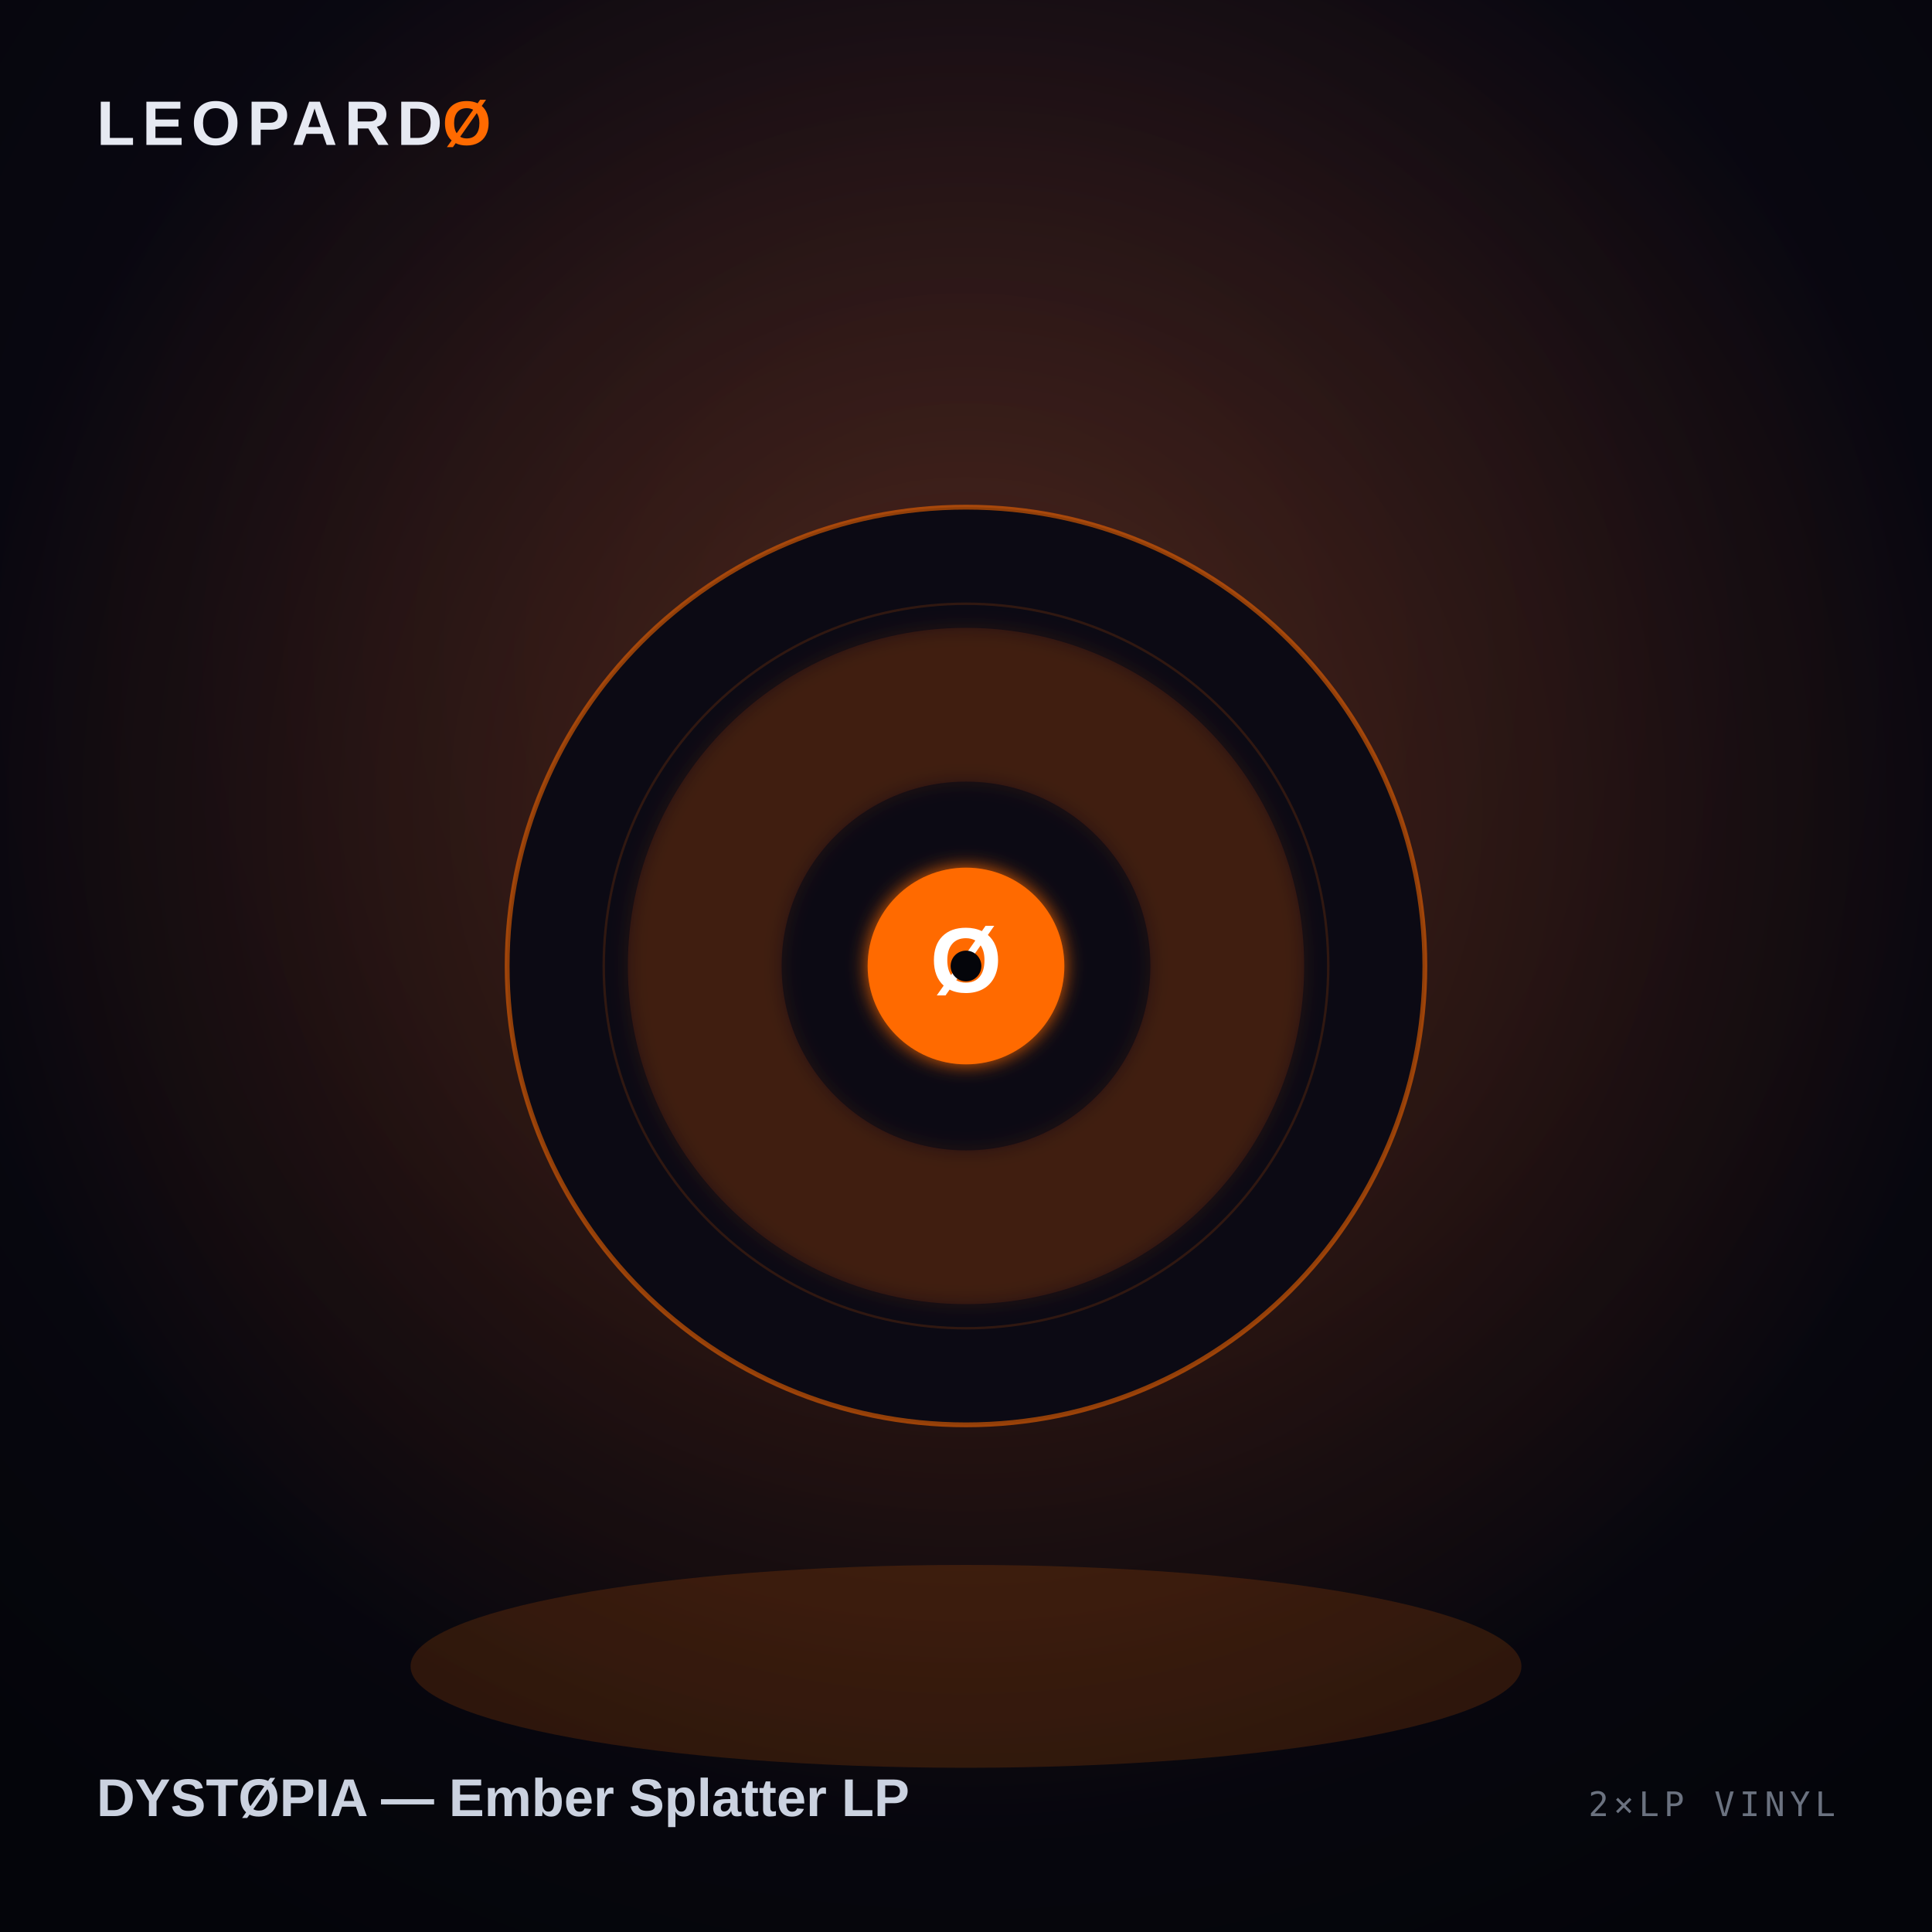
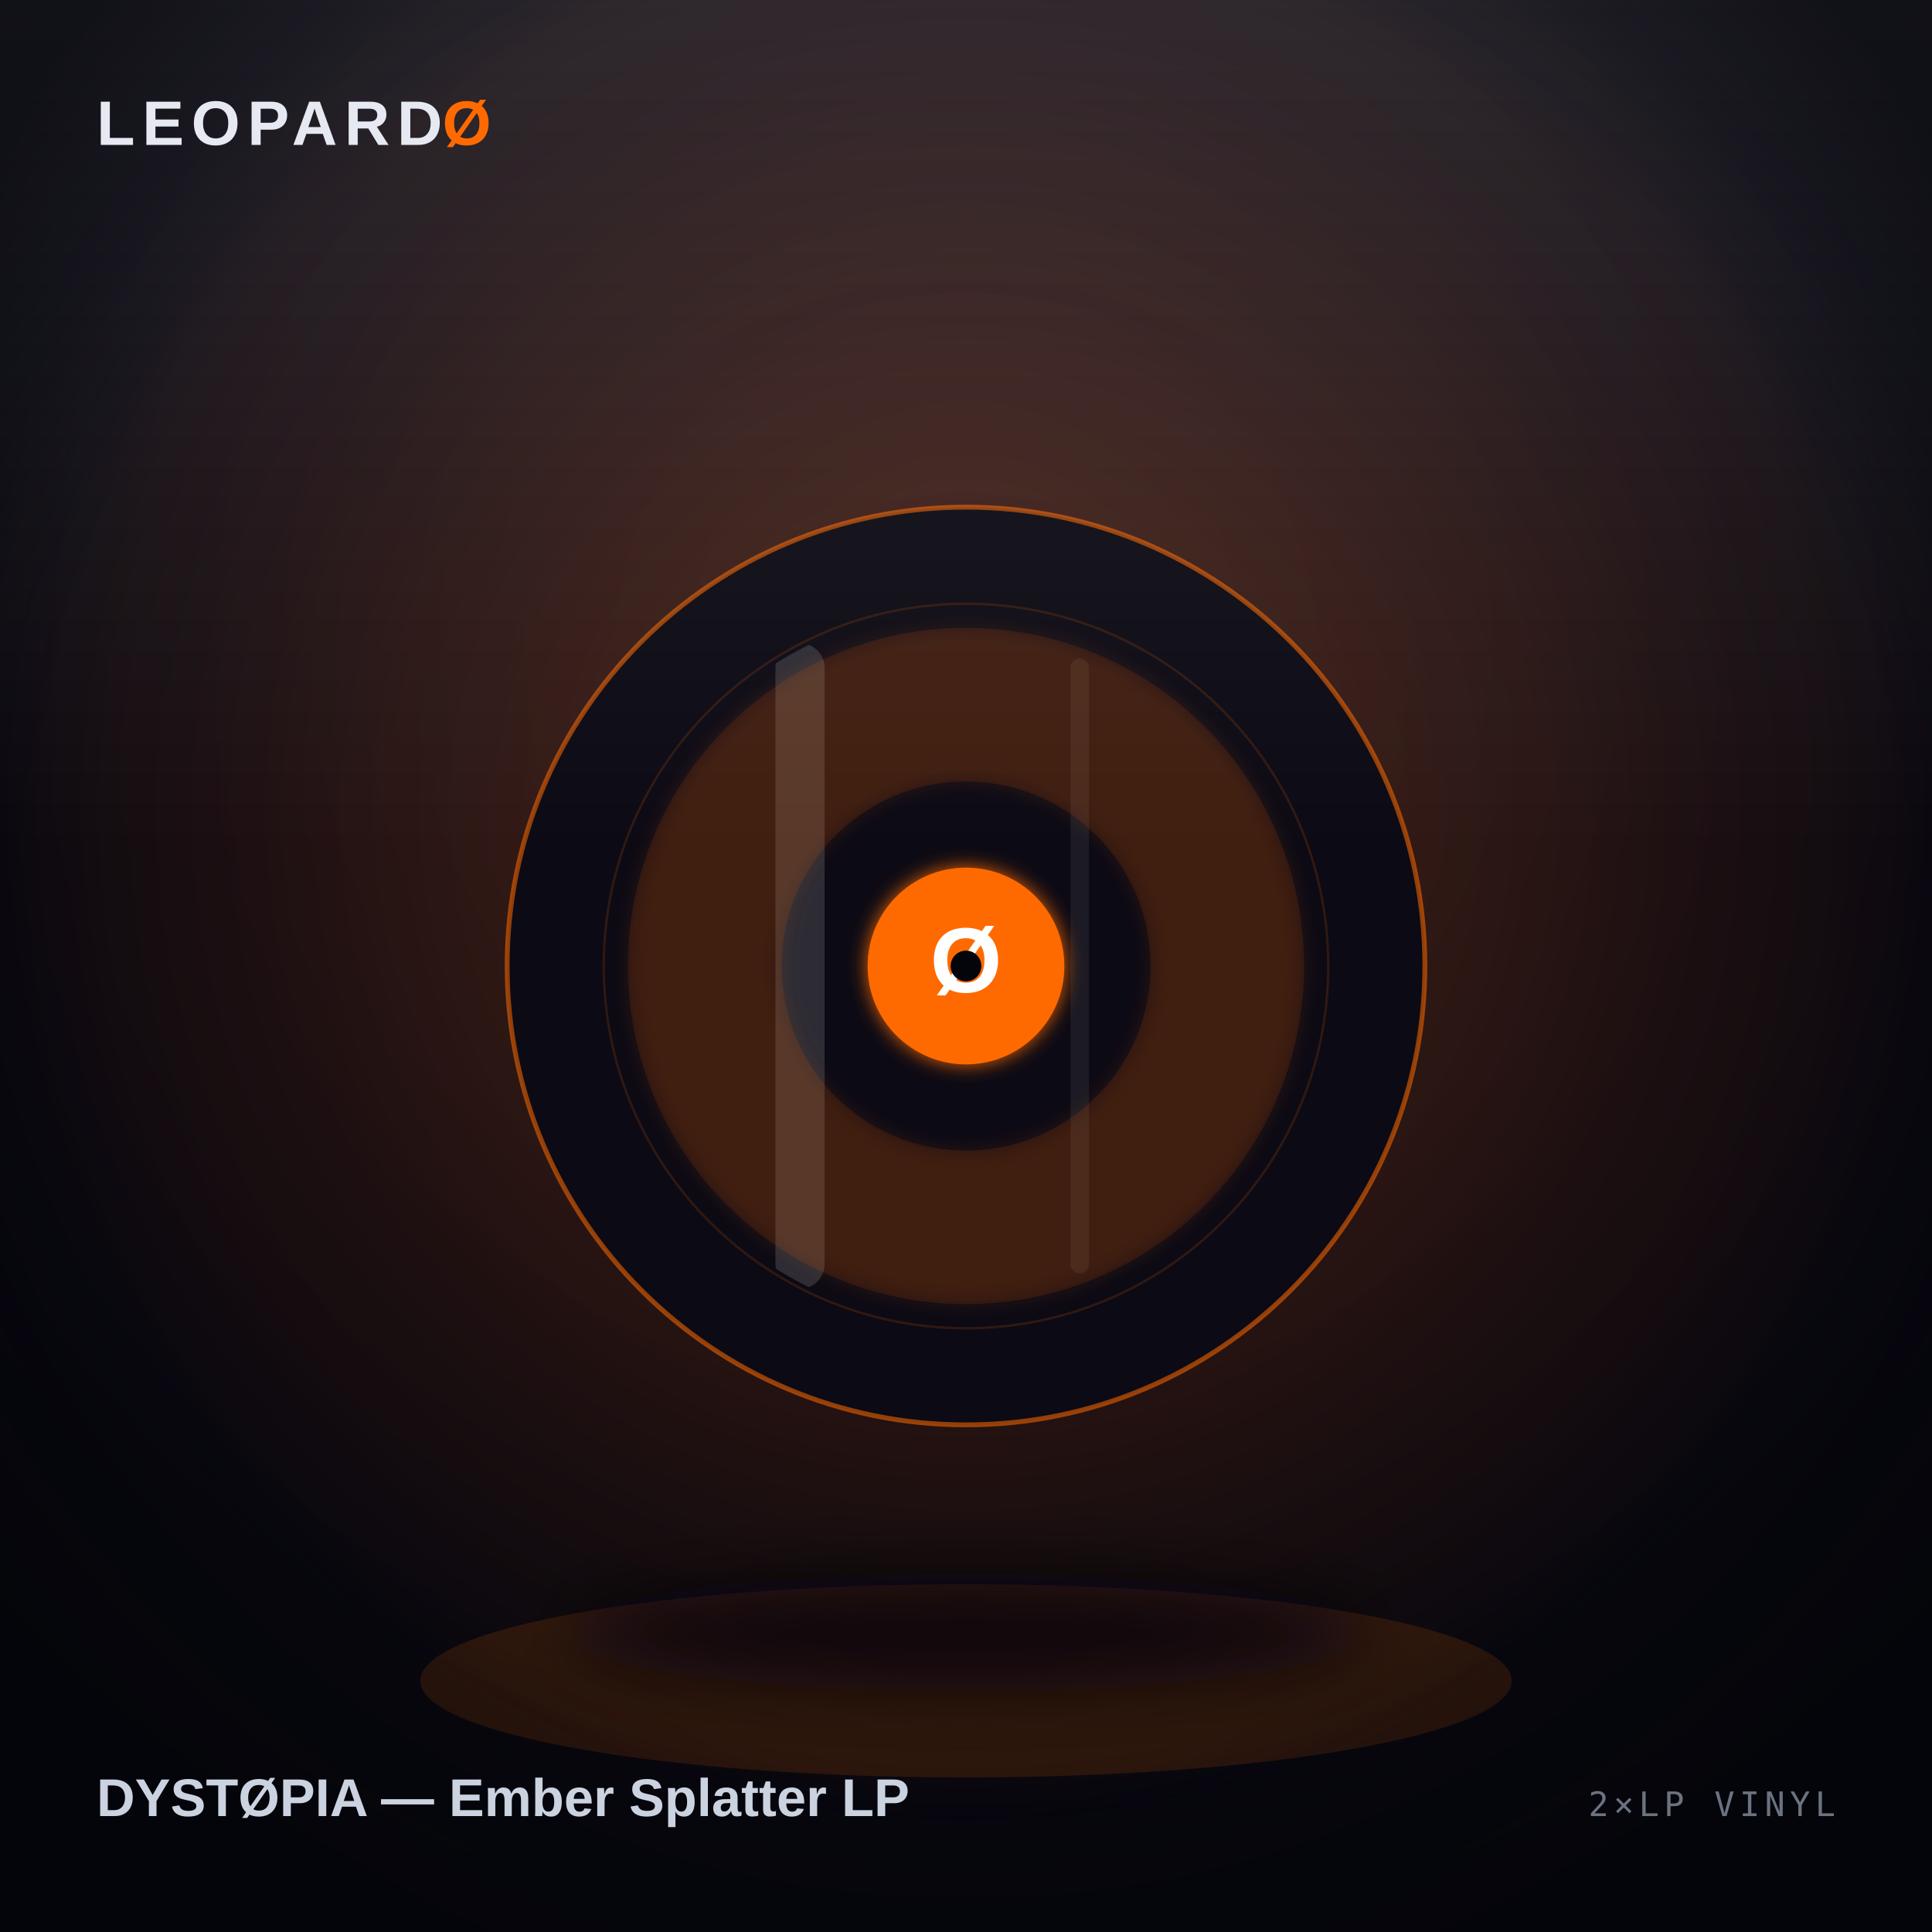
<svg xmlns="http://www.w3.org/2000/svg" viewBox="0 0 800 800" width="800" height="800">
  <defs>
    <radialGradient id="bg" cx="50%" cy="34%" r="75%">
      <stop offset="0%" stop-color="#141022" />
      <stop offset="55%" stop-color="#0a0812" />
      <stop offset="100%" stop-color="#04050a" />
    </radialGradient>
    <radialGradient id="halo" cx="50%" cy="42%" r="52%">
      <stop offset="0%" stop-color="#ff6a00" stop-opacity="0.26" />
      <stop offset="100%" stop-color="#ff6a00" stop-opacity="0" />
    </radialGradient>
    <linearGradient id="fab" x1="0" y1="0" x2="0" y2="1">
-       <stop offset="0%" stop-color="#1d1830" />
-       <stop offset="55%" stop-color="#140f1f" />
-       <stop offset="100%" stop-color="#0a0712" />
+       <stop offset="0%" stop-color="#272036" />
+       <stop offset="52%" stop-color="#171122" />
+       <stop offset="100%" stop-color="#090610" />
    </linearGradient>
+     <linearGradient id="toplight" x1="0" y1="0" x2="0" y2="1">
+       <stop offset="0%" stop-color="#ffffff" stop-opacity="0.11" />
+       <stop offset="44%" stop-color="#ffffff" stop-opacity="0" />
+     </linearGradient>
+     <radialGradient id="vig" cx="50%" cy="44%" r="62%">
+       <stop offset="0%" stop-color="#04050a" stop-opacity="0" />
+       <stop offset="76%" stop-color="#04050a" stop-opacity="0" />
+       <stop offset="100%" stop-color="#04050a" stop-opacity="0.55" />
+     </radialGradient>
    <filter id="glow" x="-40%" y="-40%" width="180%" height="180%">
      <feGaussianBlur stdDeviation="4" />
+     </filter>
+     <filter id="soft" x="-60%" y="-60%" width="220%" height="220%">
+       <feGaussianBlur stdDeviation="14" />
    </filter>
    <clipPath id="cp">
      <circle cx="400" cy="400" r="148" />
    </clipPath>
  </defs>
  <rect width="800" height="800" fill="url(#bg)" />
  <rect width="800" height="800" fill="url(#halo)" />
-   <ellipse cx="400" cy="690" rx="230" ry="42" fill="#ff6a00" opacity="0.16" />
+   <ellipse cx="400" cy="696" rx="226" ry="40" fill="#ff6a00" opacity="0.14" />
+   <ellipse cx="400" cy="676" rx="166" ry="24" fill="#020308" opacity="0.7" filter="url(#soft)" />
  <g>
    <circle cx="400" cy="400" r="190" fill="#0c0a14" stroke="#ff6a00" stroke-opacity="0.55" stroke-width="2" />
    <circle cx="400" cy="400" r="150" fill="none" stroke="#ff6a00" stroke-opacity="0.15" />
    <circle cx="400" cy="400" r="14" fill="#04050a" stroke="#ff6a00" stroke-opacity="0.55" stroke-width="2" />
  </g>
  <g clip-path="url(#cp)">
+     <rect x="321.086" y="266.356" width="20.365" height="267.288" rx="10.182" fill="#ffffff" opacity="0.14" />
+     <rect x="443.275" y="272.72" width="7.637" height="254.56" rx="3.818" fill="#ffffff" opacity="0.07" />
    <g filter="url(#glow)" opacity="0.9">
      <circle cx="400" cy="400" r="108.188" fill="none" stroke="#ff6a00" stroke-width="63.64" stroke-opacity="0.12" />
      <circle cx="400" cy="400" r="40.73" fill="#ff6a00" />
      <text x="400" y="400" text-anchor="middle" dominant-baseline="middle" font-family="Arial Black, Arial, sans-serif" font-weight="900" font-size="38.184" fill="#fff" letter-spacing="1">Ø</text>
      <circle cx="400" cy="400" r="6.364" fill="#04050a" />
    </g>
    <g>
      <circle cx="400" cy="400" r="108.188" fill="none" stroke="#ff6a00" stroke-width="63.64" stroke-opacity="0.12" />
      <circle cx="400" cy="400" r="40.73" fill="#ff6a00" />
      <text x="400" y="400" text-anchor="middle" dominant-baseline="middle" font-family="Arial Black, Arial, sans-serif" font-weight="900" font-size="38.184" fill="#fff" letter-spacing="1">Ø</text>
      <circle cx="400" cy="400" r="6.364" fill="#04050a" />
    </g>
  </g>
+   <rect width="800" height="800" fill="url(#toplight)" />
+   <rect width="800" height="800" fill="url(#vig)" />
  <text x="40" y="60" font-family="Arial, sans-serif" font-weight="900" font-size="26" letter-spacing="3" fill="#e6e9f2">LEOPARD<tspan fill="#ff6a00">Ø</tspan>
  </text>
  <text x="40" y="752" font-family="Arial, sans-serif" font-weight="800" font-size="22" fill="#cbd2e0">DYSTØPIA — Ember Splatter LP</text>
  <text x="760" y="752" text-anchor="end" font-family="monospace" font-size="14" letter-spacing="2" fill="#6b7280">2×LP VINYL</text>
</svg>
